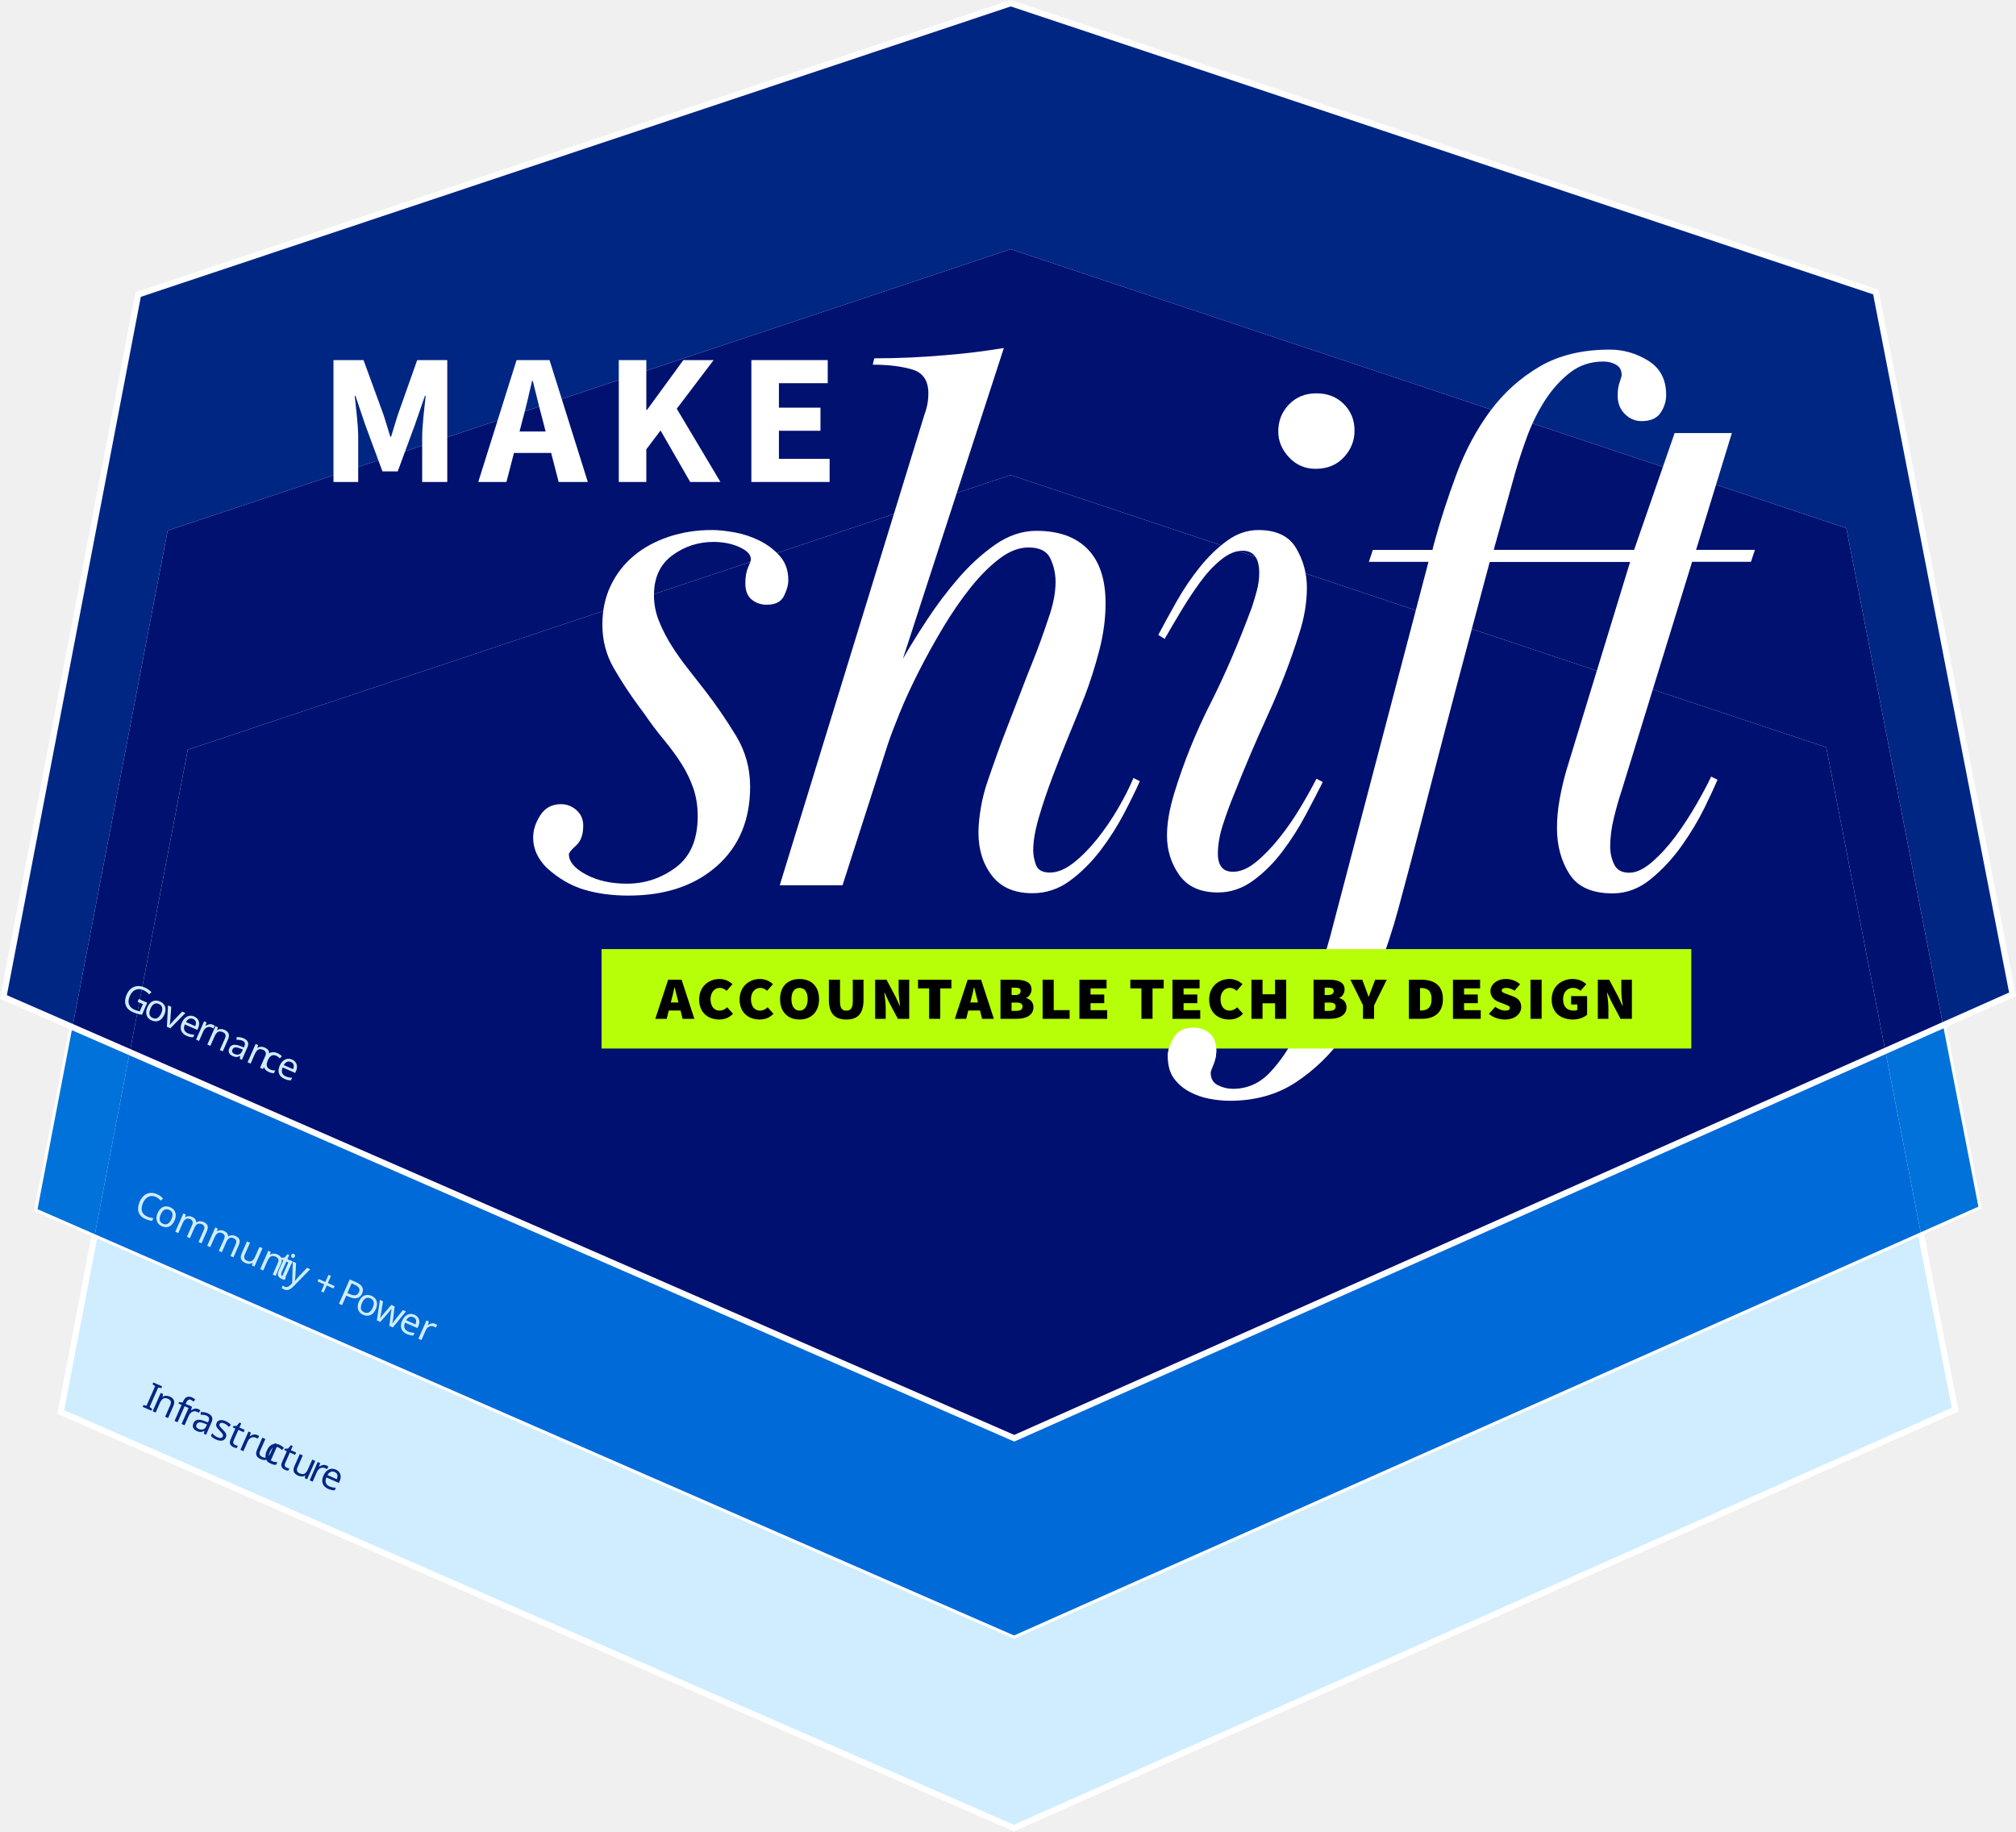
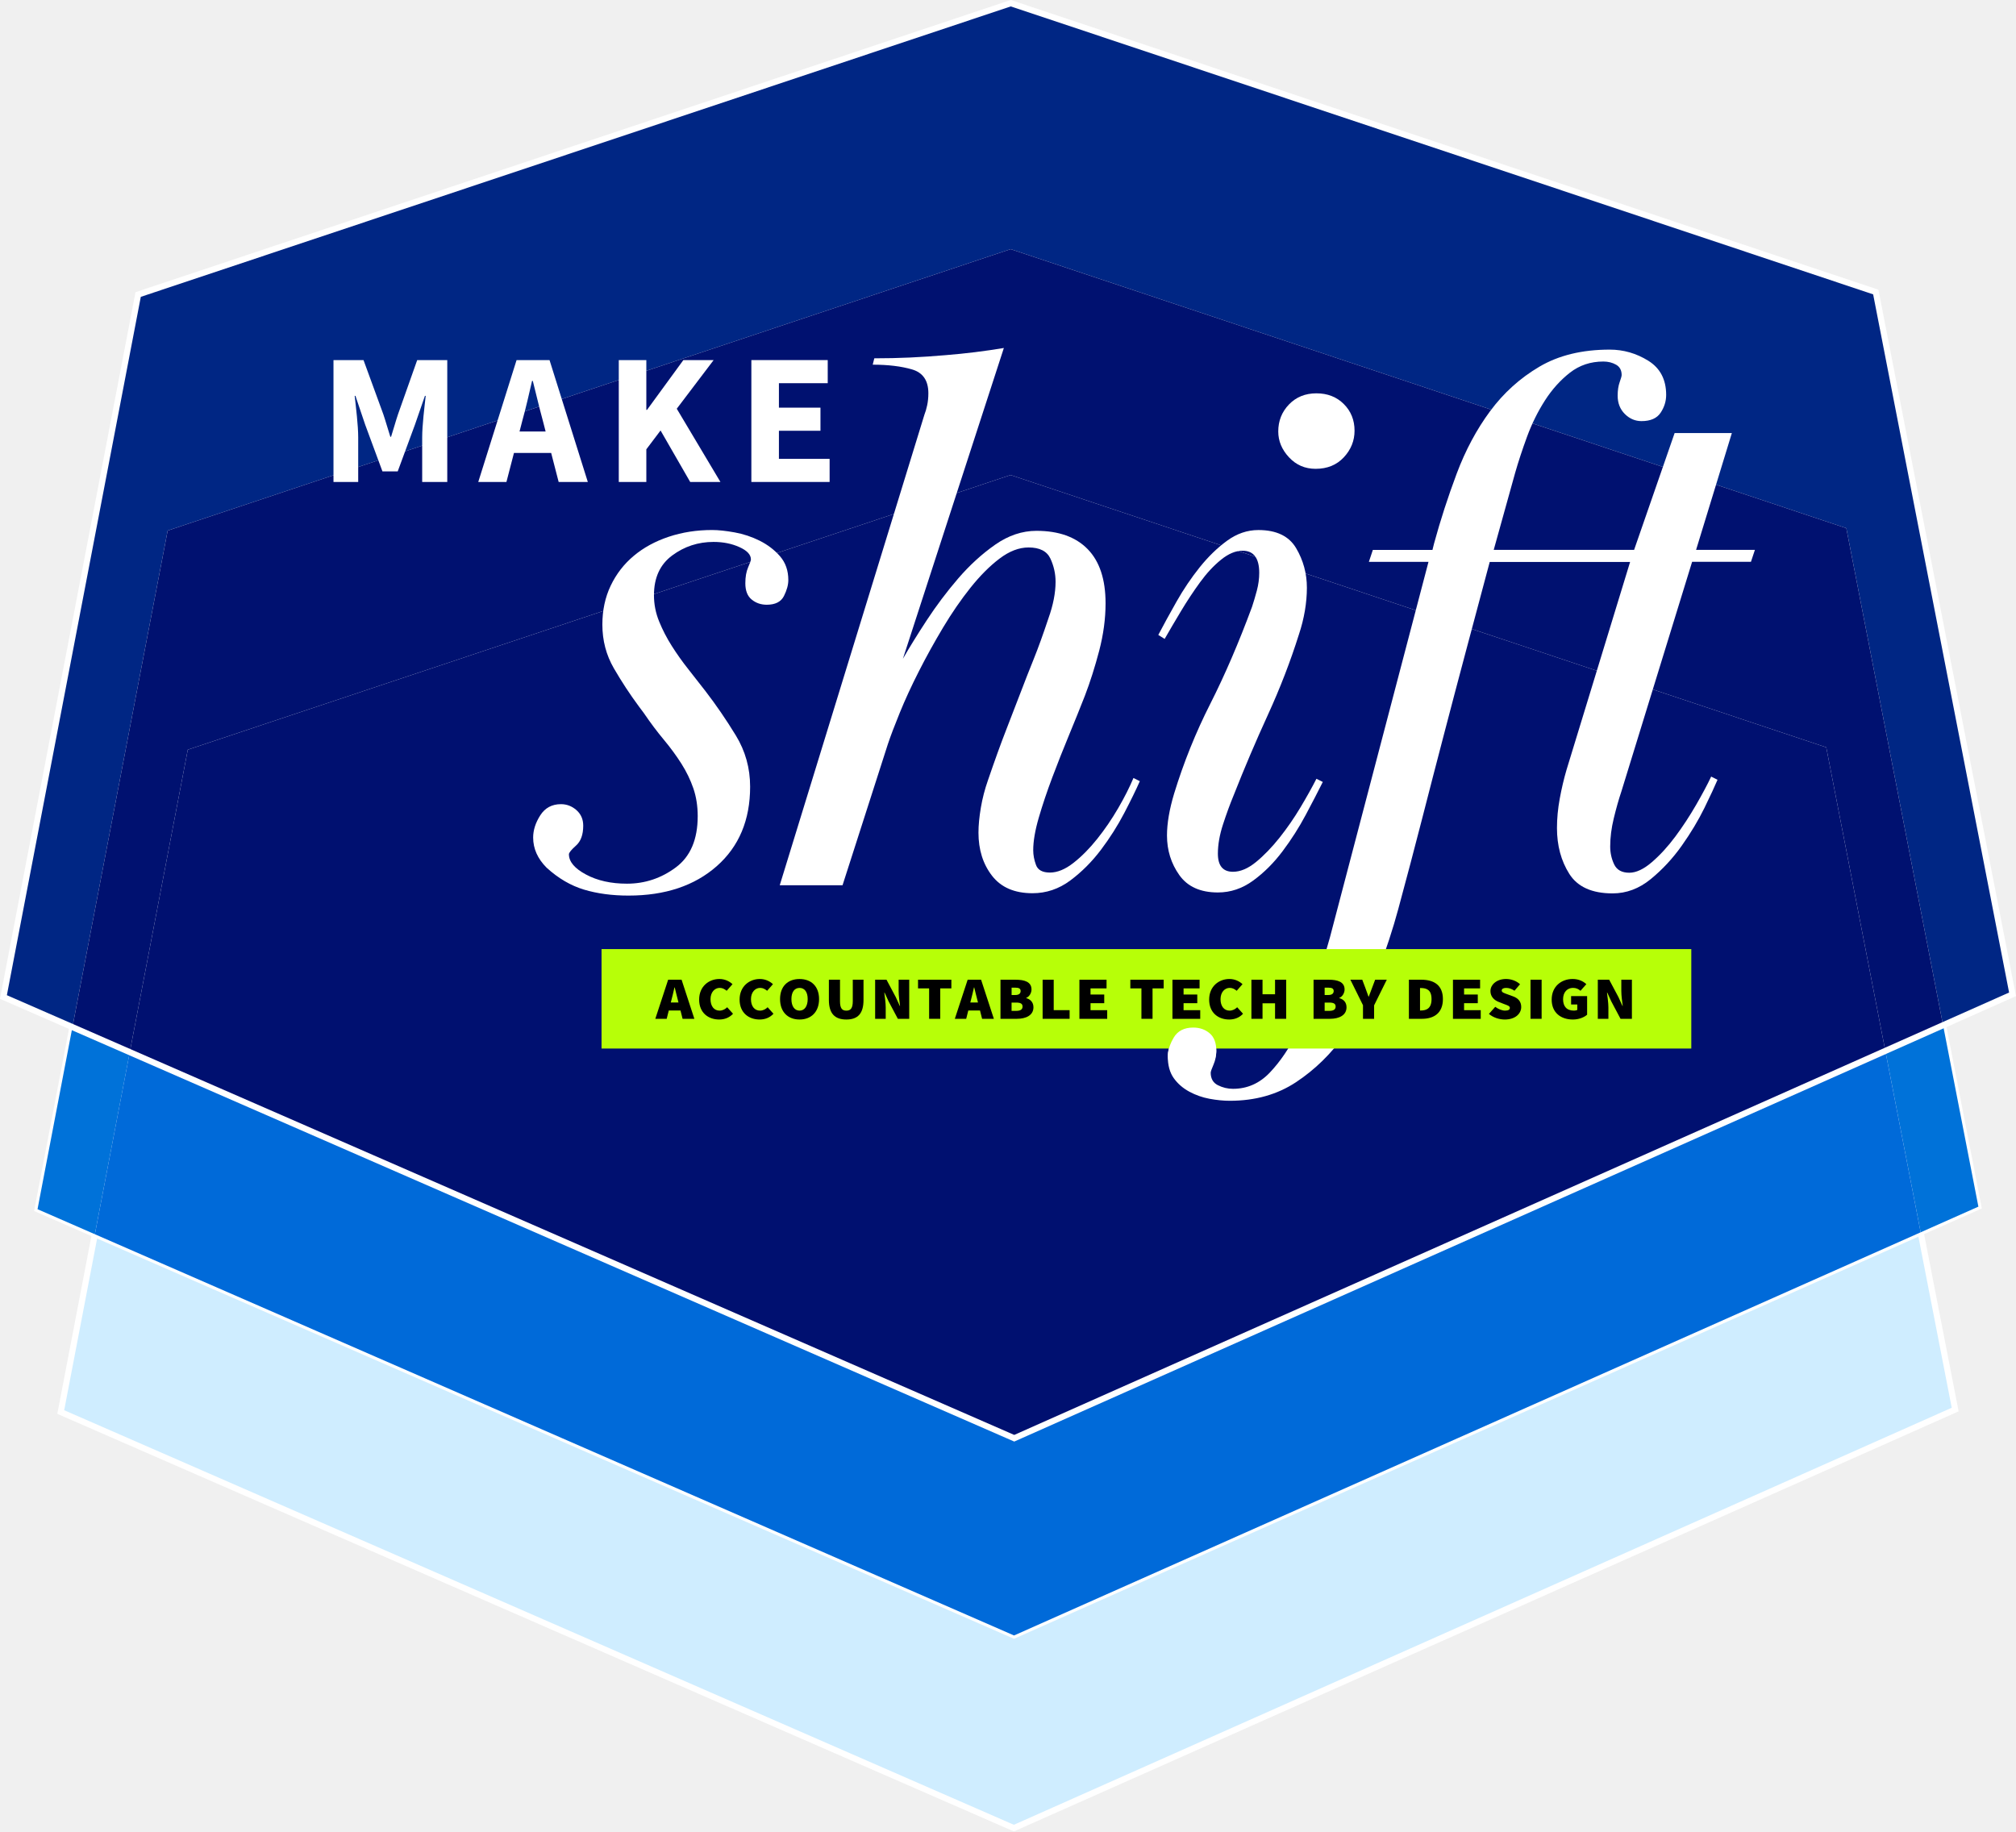
<svg xmlns="http://www.w3.org/2000/svg" id="Layer_2" data-name="Layer 2" viewBox="0 0 716.18 650.66">
  <defs>
    <style>
      .cls-1 {
        fill: #001070;
      }

      .cls-2 {
-         letter-spacing: 0em;
+         fill: #0072d9;
      }

      .cls-3 {
-         letter-spacing: 0em;
+         fill: #fff;
      }

      .cls-4 {
-         letter-spacing: 0em;
+         fill: #b7ff08;
      }

      .cls-5 {
-         letter-spacing: 0em;
+         fill: #006ad9;
      }

      .cls-6 {
-         fill: #0072d9;
+         fill: #cfedff;
      }

      .cls-7 {
-         letter-spacing: 0em;
+         fill: #001170;
      }

      .cls-8, .cls-9 {
-         font-family: MyriadPro-Regular, 'Myriad Pro';
-         font-size: 13.25px;
-         isolation: isolate;
-       }
- 
-       .cls-8, .cls-10 {
-         fill: #002684;
-       }
- 
-       .cls-11 {
-         letter-spacing: -.01em;
-       }
- 
-       .cls-12 {
-         fill: #fff;
-       }
- 
-       .cls-13 {
-         fill: #b7ff08;
-       }
- 
-       .cls-14 {
-         letter-spacing: .01em;
-       }
- 
-       .cls-15 {
-         fill: #006ad9;
-       }
- 
-       .cls-16, .cls-9 {
-         fill: #cfedff;
-       }
- 
-       .cls-17 {
-         fill: #001170;
-       }
- 
-       .cls-18, .cls-19 {
        fill: none;
      }

-       .cls-20 {
-         letter-spacing: 0em;
-       }
- 
-       .cls-21 {
-         letter-spacing: -.02em;
-       }
- 
-       .cls-22 {
-         letter-spacing: 0em;
-       }
- 
-       .cls-23 {
-         letter-spacing: .01em;
-       }
- 
-       .cls-19 {
+       .cls-9 {
        stroke: #fff;
        stroke-miterlimit: 10;
        stroke-width: 2.16px;
      }

-       .cls-24 {
-         letter-spacing: 0em;
-       }
- 
-       .cls-25 {
-         letter-spacing: 0em;
-       }
- 
-       .cls-26 {
-         letter-spacing: 0em;
+       .cls-10 {
+         fill: #002684;
      }
    </style>
  </defs>
  <g id="a">
    <g>
-       <polyline class="cls-16" points="682.31 437.81 360.23 581.04 33.7 438.49 21.58 501.66 360.18 649.48 694.57 500.78 682.31 437.81" />
-       <polygon class="cls-19" points="359.02 168.76 648.77 265.51 694.57 500.78 360.18 649.48 21.58 501.66 66.71 266.35 359.02 168.76" />
-       <rect class="cls-18" x="101.51" y="377.24" width="17.37" height="160.73" transform="translate(-353.04 374.18) rotate(-66.25)" />
-       <rect class="cls-18" x="93.6" y="441.07" width="17.37" height="160.73" transform="translate(-416.19 405.07) rotate(-66.25)" />
-       <text class="cls-8" transform="translate(50.18 499.6) rotate(23.75)">
-         <tspan class="cls-14" x="0" y="0">I</tspan>
-         <tspan x="3.3" y="0">nf</tspan>
-         <tspan class="cls-7" x="14.52" y="0">r</tspan>
-         <tspan class="cls-5" x="18.79" y="0">astru</tspan>
-         <tspan class="cls-23" x="46.44" y="0">c</tspan>
-         <tspan x="52.55" y="0">tu</tspan>
-         <tspan class="cls-3" x="64.23" y="0">r</tspan>
-         <tspan class="cls-4" x="68.44" y="0">e</tspan>
-       </text>
-       <polygon class="cls-19" points="359.04 88.52 655.9 187.65 702.82 428.69 360.23 581.04 13.33 429.6 59.56 188.51 359.04 88.52" />
-       <path class="cls-6" d="M25.73,364.91l-12.4,64.69,20.37,8.89,12.41-64.69-20.37-8.89M690.27,364.23l-20.51,9.12,12.55,64.46,20.51-9.12-12.55-64.46" />
+       <polyline class="cls-6" points="682.31 437.81 360.23 581.04 33.7 438.49 21.58 501.66 360.18 649.48 694.57 500.78 682.31 437.81" />
+       <polygon class="cls-9" points="359.02 168.76 648.77 265.51 694.57 500.78 360.18 649.48 21.58 501.66 66.71 266.35 359.02 168.76" />
+       <rect class="cls-8" x="101.51" y="377.24" width="17.37" height="160.73" transform="translate(-353.04 374.18) rotate(-66.25)" />
+       <rect class="cls-8" x="93.6" y="441.07" width="17.37" height="160.73" transform="translate(-416.19 405.07) rotate(-66.25)" />
+       <polygon class="cls-9" points="359.04 88.52 655.9 187.65 702.82 428.69 360.23 581.04 13.33 429.6 59.56 188.51 359.04 88.52" />
+       <path class="cls-2" d="M25.73,364.91l-12.4,64.69,20.37,8.89,12.41-64.69-20.37-8.89M690.27,364.23l-20.51,9.12,12.55,64.46,20.51-9.12-12.55-64.46" />
      <polyline class="cls-10" points="359.08 1.14 49.08 104.64 1.22 354.21 25.73 364.91 59.56 188.51 359.04 88.52 655.9 187.65 690.27 364.23 714.95 353.26 666.37 103.75 359.08 1.14" />
-       <polyline class="cls-17" points="359.04 88.52 59.56 188.51 25.73 364.91 46.1 373.8 66.71 266.35 359.02 168.76 648.77 265.51 669.76 373.35 690.27 364.23 655.9 187.65 359.04 88.52" />
+       <polyline class="cls-7" points="359.04 88.52 59.56 188.51 25.73 364.91 46.1 373.8 66.71 266.35 359.02 168.76 648.77 265.51 669.76 373.35 690.27 364.23 655.9 187.65 359.04 88.52" />
      <polyline class="cls-1" points="359.02 168.76 66.71 266.35 46.1 373.8 360.31 510.97 669.76 373.35 648.77 265.51 359.02 168.76" />
-       <rect class="cls-18" x="70.98" y="292.3" width="17.37" height="160.73" transform="translate(-293.53 295.5) rotate(-66.25)" />
-       <text class="cls-9" transform="translate(42.36 357.33) rotate(23.75)">
-         <tspan class="cls-24" x="0" y="0">G</tspan>
-         <tspan class="cls-22" x="8.63" y="0">o</tspan>
-         <tspan class="cls-20" x="15.81" y="0">v</tspan>
-         <tspan x="22.05" y="0">e</tspan>
-         <tspan class="cls-25" x="28.69" y="0">r</tspan>
-         <tspan x="33.07" y="0">nan</tspan>
-         <tspan class="cls-2" x="54.17" y="0">c</tspan>
-         <tspan x="60.02" y="0">e</tspan>
-       </text>
+       <rect class="cls-8" x="70.98" y="292.3" width="17.37" height="160.73" transform="translate(-293.53 295.5) rotate(-66.25)" />
      <g>
-         <path class="cls-12" d="M118.46,127.93h10.68l7.03,19.24c.87,2.56,1.63,5.33,2.49,8h.27c.87-2.67,1.6-5.44,2.47-8l6.81-19.24h10.68v43.3h-8.91v-15.89c0-4.22.79-10.52,1.25-14.71h-.27l-3.55,10.25-6.12,16.59h-5.43l-6.13-16.59-3.46-10.25h-.27c.46,4.19,1.25,10.49,1.25,14.71v15.89h-8.78v-43.3h-.01Z" />
-         <path class="cls-12" d="M183.51,127.93h11.71l13.6,43.3h-10.36l-5.66-21.93c-1.2-4.33-2.36-9.45-3.52-13.97h-.27c-1.05,4.57-2.2,9.64-3.41,13.97l-5.69,21.93h-10.01l13.61-43.3ZM178.88,153.31h20.83v7.61h-20.83v-7.61Z" />
-         <path class="cls-12" d="M219.82,127.93h9.79v17.69h.24l12.91-17.69h10.76l-13.1,17.28,15.51,26.02h-10.74l-10.53-18.29-5.05,6.69v11.6h-9.79v-43.3h0Z" />
-         <path class="cls-12" d="M266.92,127.93h27.13v8.21h-17.34v8.69h14.76v8.21h-14.76v9.98h18.01v8.21h-27.8v-43.3h0Z" />
-         <path class="cls-12" d="M278.5,211.74c1.03-2.07,1.55-3.95,1.55-5.65,0-3.39-.99-6.21-2.96-8.47s-4.38-4.09-7.2-5.51c-2.82-1.41-5.79-2.4-8.89-2.96-3.11-.56-5.79-.85-8.05-.85-5.46,0-10.59.8-15.39,2.4-4.8,1.6-8.94,3.86-12.42,6.78-3.49,2.92-6.21,6.45-8.19,10.59-1.98,4.14-2.96,8.75-2.96,13.84,0,5.65,1.36,10.83,4.09,15.53,2.73,4.71,5.69,9.23,8.89,13.55l1.69,2.26c2.44,3.58,4.84,6.78,7.2,9.6,2.35,2.82,4.42,5.65,6.21,8.47,1.79,2.82,3.2,5.74,4.24,8.75,1.03,3.01,1.55,6.31,1.55,9.88,0,8.29-2.59,14.36-7.77,18.21-5.18,3.86-10.97,5.79-17.37,5.79-5.65,0-10.5-1.08-14.54-3.25-4.05-2.16-6.07-4.56-6.07-7.2,0-.56.85-1.6,2.54-3.11,1.69-1.5,2.54-3.86,2.54-7.06,0-2.26-.8-4.09-2.4-5.51-1.6-1.41-3.44-2.12-5.51-2.12-3.2,0-5.65,1.32-7.34,3.95-1.69,2.64-2.54,5.27-2.54,7.91,0,3.95,1.6,7.53,4.8,10.73,4.14,3.77,8.56,6.35,13.27,7.77,4.7,1.41,9.98,2.12,15.81,2.12,12.99,0,23.44-3.49,31.34-10.45s11.86-16.38,11.86-28.24c0-6.59-1.69-12.66-5.08-18.21-3.39-5.55-6.97-10.77-10.73-15.67-1.88-2.44-3.91-5.03-6.07-7.76-2.17-2.73-4.14-5.51-5.93-8.33-1.79-2.82-3.3-5.74-4.52-8.75-1.23-3.01-1.83-6.11-1.83-9.32,0-6.21,2.16-10.92,6.49-14.12,4.33-3.2,9.22-4.8,14.68-4.8,3.39,0,6.45.61,9.18,1.84,2.73,1.23,4.09,2.68,4.09,4.38,0,.38-.33,1.32-.99,2.82-.66,1.51-.99,3.39-.99,5.65,0,2.64.75,4.57,2.26,5.79,1.5,1.23,3.29,1.84,5.37,1.84,3.02-.01,5.05-1.04,6.09-3.11h0Z" />
-         <path class="cls-12" d="M397.26,287.08c-2.26,3.89-4.76,7.55-7.48,10.96-2.73,3.42-5.55,6.27-8.47,8.55s-5.7,3.41-8.33,3.41-4.28-.9-4.94-2.69-.99-3.54-.99-5.24c0-3.21.66-7.08,1.98-11.6,1.32-4.53,2.92-9.29,4.8-14.29s3.86-10,5.93-15,3.95-9.67,5.65-14.01c1.88-4.91,3.57-10.24,5.08-15.99,1.5-5.75,2.26-11.37,2.26-16.84,0-8.49-2.12-14.9-6.35-19.24-4.24-4.34-10.31-6.51-18.21-6.51-5.08,0-9.98,1.65-14.68,4.94-4.71,3.3-9.08,7.3-13.13,12-4.05,4.71-7.76,9.65-11.15,14.82-3.39,5.18-6.21,9.74-8.47,13.69l35.86-110.41c-6.78,1.13-13.65,1.98-20.61,2.54-4.33.38-8.57.66-12.71.85-4.14.19-8.38.28-12.71.28l-.56,2.26c5.46,0,10.12.56,13.98,1.69,3.86,1.13,5.79,3.95,5.79,8.47,0,1.51-.14,2.92-.42,4.24-.28,1.32-.61,2.45-.99,3.39l-51.39,167.16h22.31l16.09-50.1c.94-2.83,2.35-6.55,4.24-11.18,1.88-4.62,4.14-9.53,6.78-14.72,2.63-5.19,5.51-10.38,8.61-15.57,3.11-5.19,6.35-9.9,9.74-14.15,3.39-4.24,6.82-7.69,10.31-10.33,3.48-2.64,6.92-3.96,10.31-3.96,3.95,0,6.54,1.32,7.77,3.96,1.22,2.64,1.83,5.38,1.83,8.21,0,3.96-.85,8.3-2.54,13.02-1.88,5.66-3.62,10.47-5.22,14.44-1.6,3.96-3.15,7.92-4.66,11.89-1.51,3.96-3.2,8.35-5.08,13.16s-4.05,10.8-6.5,17.97c-1.13,3.21-1.98,6.47-2.54,9.77s-.85,6.27-.85,8.91c0,6.04,1.6,11.14,4.8,15.28,3.2,4.15,8,6.23,14.4,6.23,4.89,0,9.36-1.51,13.41-4.52,4.04-3.01,7.67-6.64,10.87-10.87,3.2-4.24,5.97-8.61,8.33-13.13,2.35-4.52,4.19-8.28,5.51-11.29l-2.26-1.13c-1.36,3.23-3.14,6.79-5.4,10.68h0Z" />
-         <path class="cls-12" d="M444.78,215.6c-4.71,12.74-9.65,24.22-14.82,34.43-5.18,10.21-9.46,20.85-12.85,31.9-1.69,5.62-2.54,10.59-2.54,14.9,0,5.25,1.46,9.94,4.38,14.06s7.48,6.18,13.7,6.18c4.52,0,8.7-1.41,12.56-4.24,3.86-2.82,7.34-6.3,10.45-10.45,3.11-4.14,5.83-8.42,8.19-12.85,2.35-4.42,4.38-8.33,6.07-11.72l-2.26-1.13c-1.51,2.96-3.39,6.34-5.65,10.13s-4.76,7.4-7.48,10.83c-2.73,3.42-5.51,6.3-8.33,8.61s-5.55,3.47-8.19,3.47c-3.58,0-5.36-2.15-5.36-6.46,0-3.19.61-6.65,1.83-10.4,1.22-3.75,2.49-7.21,3.81-10.4,3.76-9.56,7.81-19.06,12.14-28.53,4.33-9.46,8-18.97,11.01-28.53.94-2.81,1.64-5.62,2.12-8.43.47-2.81.71-5.53.71-8.15,0-5.06-1.27-9.74-3.81-14.05s-7.02-6.46-13.41-6.46c-3.95,0-7.67,1.27-11.15,3.81-3.48,2.54-6.73,5.7-9.74,9.46-3.01,3.77-5.74,7.81-8.19,12.14-2.45,4.33-4.62,8.29-6.49,11.86l2.26,1.41c1.7-2.96,3.62-6.24,5.79-9.85,2.16-3.6,4.42-7.02,6.78-10.26,2.35-3.23,4.84-5.92,7.48-8.04,2.63-2.13,5.18-3.19,7.62-3.19,3.95,0,5.93,2.62,5.93,7.87,0,2.06-.28,4.17-.85,6.32-.58,2.15-1.15,4.07-1.71,5.76h0Z" />
-         <path class="cls-12" d="M467.37,166.56c4.14,0,7.48-1.36,10.02-4.09,2.54-2.73,3.81-5.88,3.81-9.46,0-3.76-1.27-6.92-3.81-9.46-2.54-2.54-5.79-3.81-9.74-3.81s-7.2,1.32-9.74,3.95c-2.54,2.64-3.81,5.84-3.81,9.6,0,3.39,1.27,6.45,3.81,9.18s5.69,4.09,9.46,4.09h0Z" />
-         <path class="cls-12" d="M575.99,281.2l25.13-81.6h20.9l1.41-4.24h-20.9l12.71-41.51h-20.33l-14.4,41.51h-49.87l7.62-27.39c1.13-3.95,2.54-8.23,4.23-12.85,1.7-4.61,3.81-8.89,6.35-12.85s5.51-7.24,8.89-9.88c3.39-2.63,7.34-3.95,11.86-3.95,1.7,0,3.2.38,4.52,1.13s1.98,1.98,1.98,3.67c0,.38-.24,1.23-.71,2.54-.47,1.32-.71,2.92-.71,4.8,0,2.64.85,4.8,2.54,6.49s3.67,2.54,5.93,2.54c3.2,0,5.46-.99,6.78-2.96,1.32-1.98,1.98-4.09,1.98-6.35,0-5.46-2.12-9.5-6.35-12.14-4.24-2.63-8.8-3.95-13.7-3.95-9.79,0-18.12,2.02-24.99,6.07s-12.71,9.32-17.51,15.81-8.75,13.88-11.86,22.17-5.79,16.57-8.05,24.85l-.56,2.26h-21.18l-1.41,4.24h21.18l-35.01,133.4c-1.32,4.72-2.92,10.15-4.8,16.29-1.88,6.13-4.19,11.99-6.92,17.56-2.73,5.56-5.93,10.28-9.6,14.16-3.67,3.87-8.05,5.81-13.13,5.81-1.88,0-3.67-.43-5.37-1.29-1.69-.86-2.54-2.34-2.54-4.43,0-.38.33-1.34.99-2.86.66-1.53.99-3.15.99-4.87,0-2.86-.8-4.96-2.4-6.29-1.6-1.34-3.53-2-5.79-2-3.2,0-5.51,1.17-6.92,3.53-1.41,2.35-2.12,4.56-2.12,6.64,0,3.2.71,5.79,2.12,7.77,1.41,1.98,3.25,3.57,5.51,4.8,2.26,1.22,4.66,2.07,7.2,2.54,2.54.47,4.94.71,7.2.71,9.04,0,16.9-2.21,23.58-6.64,6.68-4.43,12.42-10.04,17.22-16.82,4.8-6.79,8.71-14.19,11.72-22.2,3.01-8.01,5.46-15.51,7.34-22.48,3.01-11.12,5.83-21.82,8.47-32.09,2.63-10.28,5.27-20.46,7.91-30.54,2.63-10.09,5.27-20.07,7.91-29.98,2.63-9.9,5.37-20.12,8.19-30.68h49.87l-22.59,73.87c-.94,3.21-1.74,6.61-2.4,10.19-.66,3.59-.99,7.08-.99,10.47,0,6.23,1.46,11.65,4.38,16.28,2.92,4.62,8.05,6.94,15.39,6.94,4.89,0,9.41-1.69,13.55-5.08,4.14-3.39,7.81-7.34,11.01-11.86s5.88-8.99,8.05-13.41c2.16-4.42,3.71-7.77,4.66-10.02l-2.26-1.13c-1.32,2.8-3.11,6.16-5.37,10.08-2.26,3.92-4.71,7.65-7.34,11.2-2.64,3.55-5.41,6.58-8.33,9.1-2.92,2.52-5.6,3.78-8.05,3.78-2.64,0-4.43-.99-5.37-2.96-.94-1.98-1.41-4.09-1.41-6.35,0-3.2.42-6.54,1.27-10.02.86-3.55,1.75-6.71,2.7-9.53h0Z" />
+         <path class="cls-3" d="M118.46,127.93h10.68l7.03,19.24c.87,2.56,1.63,5.33,2.49,8h.27c.87-2.67,1.6-5.44,2.47-8l6.81-19.24h10.68v43.3h-8.91v-15.89c0-4.22.79-10.52,1.25-14.71h-.27l-3.55,10.25-6.12,16.59h-5.43l-6.13-16.59-3.46-10.25h-.27c.46,4.19,1.25,10.49,1.25,14.71v15.89h-8.78v-43.3h-.01Z" />
+         <path class="cls-3" d="M183.51,127.93h11.71l13.6,43.3h-10.36l-5.66-21.93c-1.2-4.33-2.36-9.45-3.52-13.97h-.27c-1.05,4.57-2.2,9.64-3.41,13.97l-5.69,21.93h-10.01l13.61-43.3ZM178.88,153.31h20.83v7.61h-20.83v-7.61Z" />
+         <path class="cls-3" d="M219.82,127.93h9.79v17.69h.24l12.91-17.69h10.76l-13.1,17.28,15.51,26.02h-10.74l-10.53-18.29-5.05,6.69v11.6h-9.79v-43.3h0Z" />
+         <path class="cls-3" d="M266.92,127.93h27.13v8.21h-17.34v8.69h14.76v8.21h-14.76v9.98h18.01v8.21h-27.8v-43.3h0Z" />
+         <path class="cls-3" d="M278.5,211.74c1.03-2.07,1.55-3.95,1.55-5.65,0-3.39-.99-6.21-2.96-8.47s-4.38-4.09-7.2-5.51c-2.82-1.41-5.79-2.4-8.89-2.96-3.11-.56-5.79-.85-8.05-.85-5.46,0-10.59.8-15.39,2.4-4.8,1.6-8.94,3.86-12.42,6.78-3.49,2.92-6.21,6.45-8.19,10.59-1.98,4.14-2.96,8.75-2.96,13.84,0,5.65,1.36,10.83,4.09,15.53,2.73,4.71,5.69,9.23,8.89,13.55l1.69,2.26c2.44,3.58,4.84,6.78,7.2,9.6,2.35,2.82,4.42,5.65,6.21,8.47,1.79,2.82,3.2,5.74,4.24,8.75,1.03,3.01,1.55,6.31,1.55,9.88,0,8.29-2.59,14.36-7.77,18.21-5.18,3.86-10.97,5.79-17.37,5.79-5.65,0-10.5-1.08-14.54-3.25-4.05-2.16-6.07-4.56-6.07-7.2,0-.56.85-1.6,2.54-3.11,1.69-1.5,2.54-3.86,2.54-7.06,0-2.26-.8-4.09-2.4-5.51-1.6-1.41-3.44-2.12-5.51-2.12-3.2,0-5.65,1.32-7.34,3.95-1.69,2.64-2.54,5.27-2.54,7.91,0,3.95,1.6,7.53,4.8,10.73,4.14,3.77,8.56,6.35,13.27,7.77,4.7,1.41,9.98,2.12,15.81,2.12,12.99,0,23.44-3.49,31.34-10.45s11.86-16.38,11.86-28.24c0-6.59-1.69-12.66-5.08-18.21-3.39-5.55-6.97-10.77-10.73-15.67-1.88-2.44-3.91-5.03-6.07-7.76-2.17-2.73-4.14-5.51-5.93-8.33-1.79-2.82-3.3-5.74-4.52-8.75-1.23-3.01-1.83-6.11-1.83-9.32,0-6.21,2.16-10.92,6.49-14.12,4.33-3.2,9.22-4.8,14.68-4.8,3.39,0,6.45.61,9.18,1.84,2.73,1.23,4.09,2.68,4.09,4.38,0,.38-.33,1.32-.99,2.82-.66,1.51-.99,3.39-.99,5.65,0,2.64.75,4.57,2.26,5.79,1.5,1.23,3.29,1.84,5.37,1.84,3.02-.01,5.05-1.04,6.09-3.11h0Z" />
+         <path class="cls-3" d="M397.26,287.08c-2.26,3.89-4.76,7.55-7.48,10.96-2.73,3.42-5.55,6.27-8.47,8.55s-5.7,3.41-8.33,3.41-4.28-.9-4.94-2.69-.99-3.54-.99-5.24c0-3.21.66-7.08,1.98-11.6,1.32-4.53,2.92-9.29,4.8-14.29s3.86-10,5.93-15,3.95-9.67,5.65-14.01c1.88-4.91,3.57-10.24,5.08-15.99,1.5-5.75,2.26-11.37,2.26-16.84,0-8.49-2.12-14.9-6.35-19.24-4.24-4.34-10.31-6.51-18.21-6.51-5.08,0-9.98,1.65-14.68,4.94-4.71,3.3-9.08,7.3-13.13,12-4.05,4.71-7.76,9.65-11.15,14.82-3.39,5.18-6.21,9.74-8.47,13.69l35.86-110.41c-6.78,1.13-13.65,1.98-20.61,2.54-4.33.38-8.57.66-12.71.85-4.14.19-8.38.28-12.71.28l-.56,2.26c5.46,0,10.12.56,13.98,1.69,3.86,1.13,5.79,3.95,5.79,8.47,0,1.51-.14,2.92-.42,4.24-.28,1.32-.61,2.45-.99,3.39l-51.39,167.16h22.31l16.09-50.1c.94-2.83,2.35-6.55,4.24-11.18,1.88-4.62,4.14-9.53,6.78-14.72,2.63-5.19,5.51-10.38,8.61-15.57,3.11-5.19,6.35-9.9,9.74-14.15,3.39-4.24,6.82-7.69,10.31-10.33,3.48-2.64,6.92-3.96,10.31-3.96,3.95,0,6.54,1.32,7.77,3.96,1.22,2.64,1.83,5.38,1.83,8.21,0,3.96-.85,8.3-2.54,13.02-1.88,5.66-3.62,10.47-5.22,14.44-1.6,3.96-3.15,7.92-4.66,11.89-1.51,3.96-3.2,8.35-5.08,13.16s-4.05,10.8-6.5,17.97c-1.13,3.21-1.98,6.47-2.54,9.77s-.85,6.27-.85,8.91c0,6.04,1.6,11.14,4.8,15.28,3.2,4.15,8,6.23,14.4,6.23,4.89,0,9.36-1.51,13.41-4.52,4.04-3.01,7.67-6.64,10.87-10.87,3.2-4.24,5.97-8.61,8.33-13.13,2.35-4.52,4.19-8.28,5.51-11.29l-2.26-1.13c-1.36,3.23-3.14,6.79-5.4,10.68h0Z" />
+         <path class="cls-3" d="M444.78,215.6c-4.71,12.74-9.65,24.22-14.82,34.43-5.18,10.21-9.46,20.85-12.85,31.9-1.69,5.62-2.54,10.59-2.54,14.9,0,5.25,1.46,9.94,4.38,14.06s7.48,6.18,13.7,6.18c4.52,0,8.7-1.41,12.56-4.24,3.86-2.82,7.34-6.3,10.45-10.45,3.11-4.14,5.83-8.42,8.19-12.85,2.35-4.42,4.38-8.33,6.07-11.72l-2.26-1.13c-1.51,2.96-3.39,6.34-5.65,10.13s-4.76,7.4-7.48,10.83c-2.73,3.42-5.51,6.3-8.33,8.61s-5.55,3.47-8.19,3.47c-3.58,0-5.36-2.15-5.36-6.46,0-3.19.61-6.65,1.83-10.4,1.22-3.75,2.49-7.21,3.81-10.4,3.76-9.56,7.81-19.06,12.14-28.53,4.33-9.46,8-18.97,11.01-28.53.94-2.81,1.64-5.62,2.12-8.43.47-2.81.71-5.53.71-8.15,0-5.06-1.27-9.74-3.81-14.05s-7.02-6.46-13.41-6.46c-3.95,0-7.67,1.27-11.15,3.81-3.48,2.54-6.73,5.7-9.74,9.46-3.01,3.77-5.74,7.81-8.19,12.14-2.45,4.33-4.62,8.29-6.49,11.86l2.26,1.41c1.7-2.96,3.62-6.24,5.79-9.85,2.16-3.6,4.42-7.02,6.78-10.26,2.35-3.23,4.84-5.92,7.48-8.04,2.63-2.13,5.18-3.19,7.62-3.19,3.95,0,5.93,2.62,5.93,7.87,0,2.06-.28,4.17-.85,6.32-.58,2.15-1.15,4.07-1.71,5.76h0Z" />
+         <path class="cls-3" d="M467.37,166.56c4.14,0,7.48-1.36,10.02-4.09,2.54-2.73,3.81-5.88,3.81-9.46,0-3.76-1.27-6.92-3.81-9.46-2.54-2.54-5.79-3.81-9.74-3.81s-7.2,1.32-9.74,3.95c-2.54,2.64-3.81,5.84-3.81,9.6,0,3.39,1.27,6.45,3.81,9.18s5.69,4.09,9.46,4.09h0Z" />
+         <path class="cls-3" d="M575.99,281.2l25.13-81.6h20.9l1.41-4.24h-20.9l12.71-41.51h-20.33l-14.4,41.51h-49.87l7.62-27.39c1.13-3.95,2.54-8.23,4.23-12.85,1.7-4.61,3.81-8.89,6.35-12.85s5.51-7.24,8.89-9.88c3.39-2.63,7.34-3.95,11.86-3.95,1.7,0,3.2.38,4.52,1.13s1.98,1.98,1.98,3.67c0,.38-.24,1.23-.71,2.54-.47,1.32-.71,2.92-.71,4.8,0,2.64.85,4.8,2.54,6.49s3.67,2.54,5.93,2.54c3.2,0,5.46-.99,6.78-2.96,1.32-1.98,1.98-4.09,1.98-6.35,0-5.46-2.12-9.5-6.35-12.14-4.24-2.63-8.8-3.95-13.7-3.95-9.79,0-18.12,2.02-24.99,6.07s-12.71,9.32-17.51,15.81-8.75,13.88-11.86,22.17-5.79,16.57-8.05,24.85l-.56,2.26h-21.18l-1.41,4.24h21.18l-35.01,133.4c-1.32,4.72-2.92,10.15-4.8,16.29-1.88,6.13-4.19,11.99-6.92,17.56-2.73,5.56-5.93,10.28-9.6,14.16-3.67,3.87-8.05,5.81-13.13,5.81-1.88,0-3.67-.43-5.37-1.29-1.69-.86-2.54-2.34-2.54-4.43,0-.38.33-1.34.99-2.86.66-1.53.99-3.15.99-4.87,0-2.86-.8-4.96-2.4-6.29-1.6-1.34-3.53-2-5.79-2-3.2,0-5.51,1.17-6.92,3.53-1.41,2.35-2.12,4.56-2.12,6.64,0,3.2.71,5.79,2.12,7.77,1.41,1.98,3.25,3.57,5.51,4.8,2.26,1.22,4.66,2.07,7.2,2.54,2.54.47,4.94.71,7.2.71,9.04,0,16.9-2.21,23.58-6.64,6.68-4.43,12.42-10.04,17.22-16.82,4.8-6.79,8.71-14.19,11.72-22.2,3.01-8.01,5.46-15.51,7.34-22.48,3.01-11.12,5.83-21.82,8.47-32.09,2.63-10.28,5.27-20.46,7.91-30.54,2.63-10.09,5.27-20.07,7.91-29.98,2.63-9.9,5.37-20.12,8.19-30.68h49.87l-22.59,73.87c-.94,3.21-1.74,6.61-2.4,10.19-.66,3.59-.99,7.08-.99,10.47,0,6.23,1.46,11.65,4.38,16.28,2.92,4.62,8.05,6.94,15.39,6.94,4.89,0,9.41-1.69,13.55-5.08,4.14-3.39,7.81-7.34,11.01-11.86s5.88-8.99,8.05-13.41c2.16-4.42,3.71-7.77,4.66-10.02l-2.26-1.13c-1.32,2.8-3.11,6.16-5.37,10.08-2.26,3.92-4.71,7.65-7.34,11.2-2.64,3.55-5.41,6.58-8.33,9.1-2.92,2.52-5.6,3.78-8.05,3.78-2.64,0-4.43-.99-5.37-2.96-.94-1.98-1.41-4.09-1.41-6.35,0-3.2.42-6.54,1.27-10.02.86-3.55,1.75-6.71,2.7-9.53h0Z" />
      </g>
      <g>
        <g>
-           <rect class="cls-13" x="213.7" y="337.19" width="387.13" height="35.33" />
+           <rect class="cls-4" x="213.7" y="337.19" width="387.13" height="35.33" />
          <path d="M237.36,348.07h4.77l4.54,13.89h-4.18l-1.7-6.75c-.37-1.32-.73-3.01-1.1-4.4h-.09c-.32,1.41-.69,3.08-1.06,4.4l-1.7,6.75h-4.04l4.56-13.89h0ZM236.07,356.17h7.3v2.84h-7.3v-2.84Z" />
          <path d="M248.37,355.12c0-4.66,3.44-7.31,7.21-7.31,1.97,0,3.58.85,4.64,1.84l-2.07,2.35c-.73-.6-1.47-1.03-2.48-1.03-1.74,0-3.26,1.5-3.26,4.02s1.29,4.06,3.21,4.06c1.15,0,2.07-.56,2.71-1.2l2.07,2.31c-1.26,1.37-2.98,2.05-4.91,2.05-3.81,0-7.12-2.35-7.12-7.09h0Z" />
          <path d="M262.74,355.12c0-4.66,3.44-7.31,7.21-7.31,1.97,0,3.58.85,4.64,1.84l-2.07,2.35c-.73-.6-1.47-1.03-2.48-1.03-1.74,0-3.26,1.5-3.26,4.02s1.29,4.06,3.21,4.06c1.15,0,2.07-.56,2.71-1.2l2.07,2.31c-1.26,1.37-2.98,2.05-4.91,2.05-3.81,0-7.12-2.35-7.12-7.09h0Z" />
          <path d="M277.11,354.95c0-4.57,2.8-7.13,6.93-7.13s6.93,2.58,6.93,7.13-2.8,7.26-6.93,7.26-6.93-2.69-6.93-7.26ZM286.93,354.95c0-2.52-1.1-3.97-2.89-3.97s-2.89,1.45-2.89,3.97,1.1,4.1,2.89,4.1,2.89-1.58,2.89-4.1Z" />
          <path d="M294.46,355.25v-7.18h3.95v7.61c0,2.48.69,3.38,2.25,3.38s2.29-.9,2.29-3.38v-7.61h3.81v7.18c0,4.74-1.93,6.96-6.1,6.96s-6.2-2.22-6.2-6.96Z" />
          <path d="M310.89,348.07h4.04l3.3,6.2,1.42,3.12h.09c-.18-1.5-.5-3.59-.5-5.3v-4.02h3.76v13.89h-4.04l-3.3-6.22-1.42-3.1h-.09c.18,1.58.5,3.59.5,5.3v4.02h-3.76v-13.89Z" />
          <path d="M330.08,351.15h-3.95v-3.08h11.84v3.08h-3.95v10.81h-3.95v-10.81h.01Z" />
          <path d="M343.76,348.07h4.77l4.54,13.89h-4.18l-1.7-6.75c-.37-1.32-.73-3.01-1.1-4.4h-.09c-.32,1.41-.69,3.08-1.06,4.4l-1.7,6.75h-4.04l4.56-13.89ZM342.47,356.17h7.3v2.84h-7.3v-2.84Z" />
          <path d="M355.42,348.07h5.37c3.12,0,5.65.73,5.65,3.46,0,1.2-.73,2.56-1.88,2.99v.09c1.42.38,2.57,1.41,2.57,3.25,0,2.86-2.66,4.1-5.88,4.1h-5.83v-13.89h0ZM360.7,353.5c1.29,0,1.88-.56,1.88-1.41s-.6-1.2-1.88-1.2h-1.33v2.61h1.33ZM360.97,359.14c1.56,0,2.29-.51,2.29-1.54s-.73-1.41-2.29-1.41h-1.61v2.95h1.61Z" />
          <path d="M370.38,348.07h3.95v10.81h5.65v3.08h-9.59v-13.89h-.01Z" />
          <path d="M383.46,348.07h9.64v3.08h-5.69v2.18h4.87v3.08h-4.87v2.48h5.92v3.08h-9.87v-13.9h0Z" />
          <path d="M405.5,351.15h-3.95v-3.08h11.84v3.08h-3.95v10.81h-3.95v-10.81h.01Z" />
          <path d="M416.51,348.07h9.64v3.08h-5.69v2.18h4.87v3.08h-4.87v2.48h5.92v3.08h-9.87v-13.9h0Z" />
          <path d="M429.55,355.12c0-4.66,3.44-7.31,7.21-7.31,1.97,0,3.58.85,4.64,1.84l-2.07,2.35c-.73-.6-1.47-1.03-2.48-1.03-1.74,0-3.26,1.5-3.26,4.02s1.29,4.06,3.21,4.06c1.15,0,2.07-.56,2.71-1.2l2.07,2.31c-1.26,1.37-2.98,2.05-4.91,2.05-3.82,0-7.12-2.35-7.12-7.09h0Z" />
          <path d="M444.56,348.07h3.95v5.17h4.45v-5.17h3.95v13.89h-3.95v-5.51h-4.45v5.51h-3.95v-13.89Z" />
          <path d="M466.64,348.07h5.37c3.12,0,5.65.73,5.65,3.46,0,1.2-.73,2.56-1.88,2.99v.09c1.42.38,2.57,1.41,2.57,3.25,0,2.86-2.66,4.1-5.88,4.1h-5.83v-13.89h0ZM471.91,353.5c1.29,0,1.88-.56,1.88-1.41s-.6-1.2-1.88-1.2h-1.33v2.61h1.33ZM472.19,359.14c1.56,0,2.29-.51,2.29-1.54s-.73-1.41-2.29-1.41h-1.61v2.95h1.61Z" />
          <path d="M484.22,357.17l-4.5-9.1h4.22l1.1,2.91c.37,1.05.73,2.01,1.12,3.1h.09c.39-1.09.78-2.05,1.17-3.1l1.1-2.91h4.13l-4.5,9.1v4.79h-3.95v-4.79h.02Z" />
          <path d="M500.51,348.07h4.41c4.54,0,7.67,1.97,7.67,6.88s-3.12,7.01-7.44,7.01h-4.64v-13.89h0ZM504.69,359.01c2.16,0,3.86-.81,3.86-4.06s-1.7-3.93-3.86-3.93h-.23v7.99h.23Z" />
          <path d="M516.16,348.07h9.64v3.08h-5.69v2.18h4.87v3.08h-4.87v2.48h5.92v3.08h-9.87v-13.9h0Z" />
          <path d="M528.93,360.22l2.25-2.52c1.06.79,2.39,1.35,3.49,1.35,1.19,0,1.7-.36,1.7-.98,0-.66-.76-.88-2.02-1.35l-1.86-.73c-1.61-.6-3.01-1.86-3.01-3.87,0-2.37,2.29-4.31,5.55-4.31,1.7,0,3.58.6,4.96,1.86l-1.97,2.31c-1.01-.66-1.88-1-2.98-1-.96,0-1.56.32-1.56.94,0,.66.85.9,2.2,1.39l1.81.66c1.86.68,2.92,1.88,2.92,3.8,0,2.35-2.11,4.44-5.83,4.44-1.89,0-4.05-.64-5.65-1.99Z" />
          <path d="M543.71,348.07h3.95v13.89h-3.95v-13.89Z" />
          <path d="M551.23,355.12c0-4.66,3.44-7.31,7.44-7.31,2.2,0,3.81.85,4.87,1.84l-2.07,2.35c-.73-.6-1.47-1.03-2.66-1.03-2.02,0-3.53,1.5-3.53,4.02s1.24,4.06,3.9,4.06c.41,0,.87-.09,1.15-.26v-1.92h-2.2v-2.99h5.69v6.62c-1.06.94-2.94,1.71-5.05,1.71-4.19,0-7.54-2.35-7.54-7.09h0Z" />
          <path d="M567.62,348.07h4.04l3.3,6.2,1.42,3.12h.09c-.18-1.5-.5-3.59-.5-5.3v-4.02h3.76v13.89h-4.04l-3.3-6.22-1.42-3.1h-.09c.18,1.58.5,3.59.5,5.3v4.02h-3.76v-13.89Z" />
        </g>
-         <path class="cls-12" d="M425.69,380.68c1.46.17,5.92-1.23,6.37-6.65.01-.22.03-.44.03-.67,0-2.86-.8-4.96-2.4-6.29-1.6-1.34-3.53-2-5.79-2-3.2,0-5.51,1.17-6.92,3.53-1.13,1.89-1.79,3.68-2.01,5.39-.67,7.47,6.57,6.21,10.72,6.69Z" />
+         <path class="cls-3" d="M425.69,380.68c1.46.17,5.92-1.23,6.37-6.65.01-.22.03-.44.03-.67,0-2.86-.8-4.96-2.4-6.29-1.6-1.34-3.53-2-5.79-2-3.2,0-5.51,1.17-6.92,3.53-1.13,1.89-1.79,3.68-2.01,5.39-.67,7.47,6.57,6.21,10.72,6.69Z" />
      </g>
-       <polyline class="cls-15" points="669.76 373.35 360.31 510.97 46.1 373.8 33.7 438.49 360.23 581.04 682.31 437.81 669.76 373.35" />
-       <text class="cls-9" transform="translate(47 430.89) rotate(23.75)">
-         <tspan class="cls-11" x="0" y="0">C</tspan>
-         <tspan x="7.54" y="0">ommuni</tspan>
-         <tspan class="cls-26" x="54.67" y="0">t</tspan>
-         <tspan x="59.17" y="0">y + </tspan>
-         <tspan class="cls-21" x="78.93" y="0">P</tspan>
-         <tspan class="cls-22" x="85.65" y="0">o</tspan>
-         <tspan class="cls-20" x="92.83" y="0">w</tspan>
-         <tspan class="cls-4" x="102.45" y="0">er</tspan>
-       </text>
-       <polygon class="cls-19" points="359.08 1.14 666.37 103.75 714.95 353.26 360.31 510.97 1.22 354.21 49.08 104.64 359.08 1.14" />
+       <polyline class="cls-5" points="669.76 373.35 360.31 510.97 46.1 373.8 33.7 438.49 360.23 581.04 682.31 437.81 669.76 373.35" />
+       <polygon class="cls-9" points="359.08 1.14 666.37 103.75 714.95 353.26 360.31 510.97 1.22 354.21 49.08 104.64 359.08 1.14" />
    </g>
  </g>
</svg>
